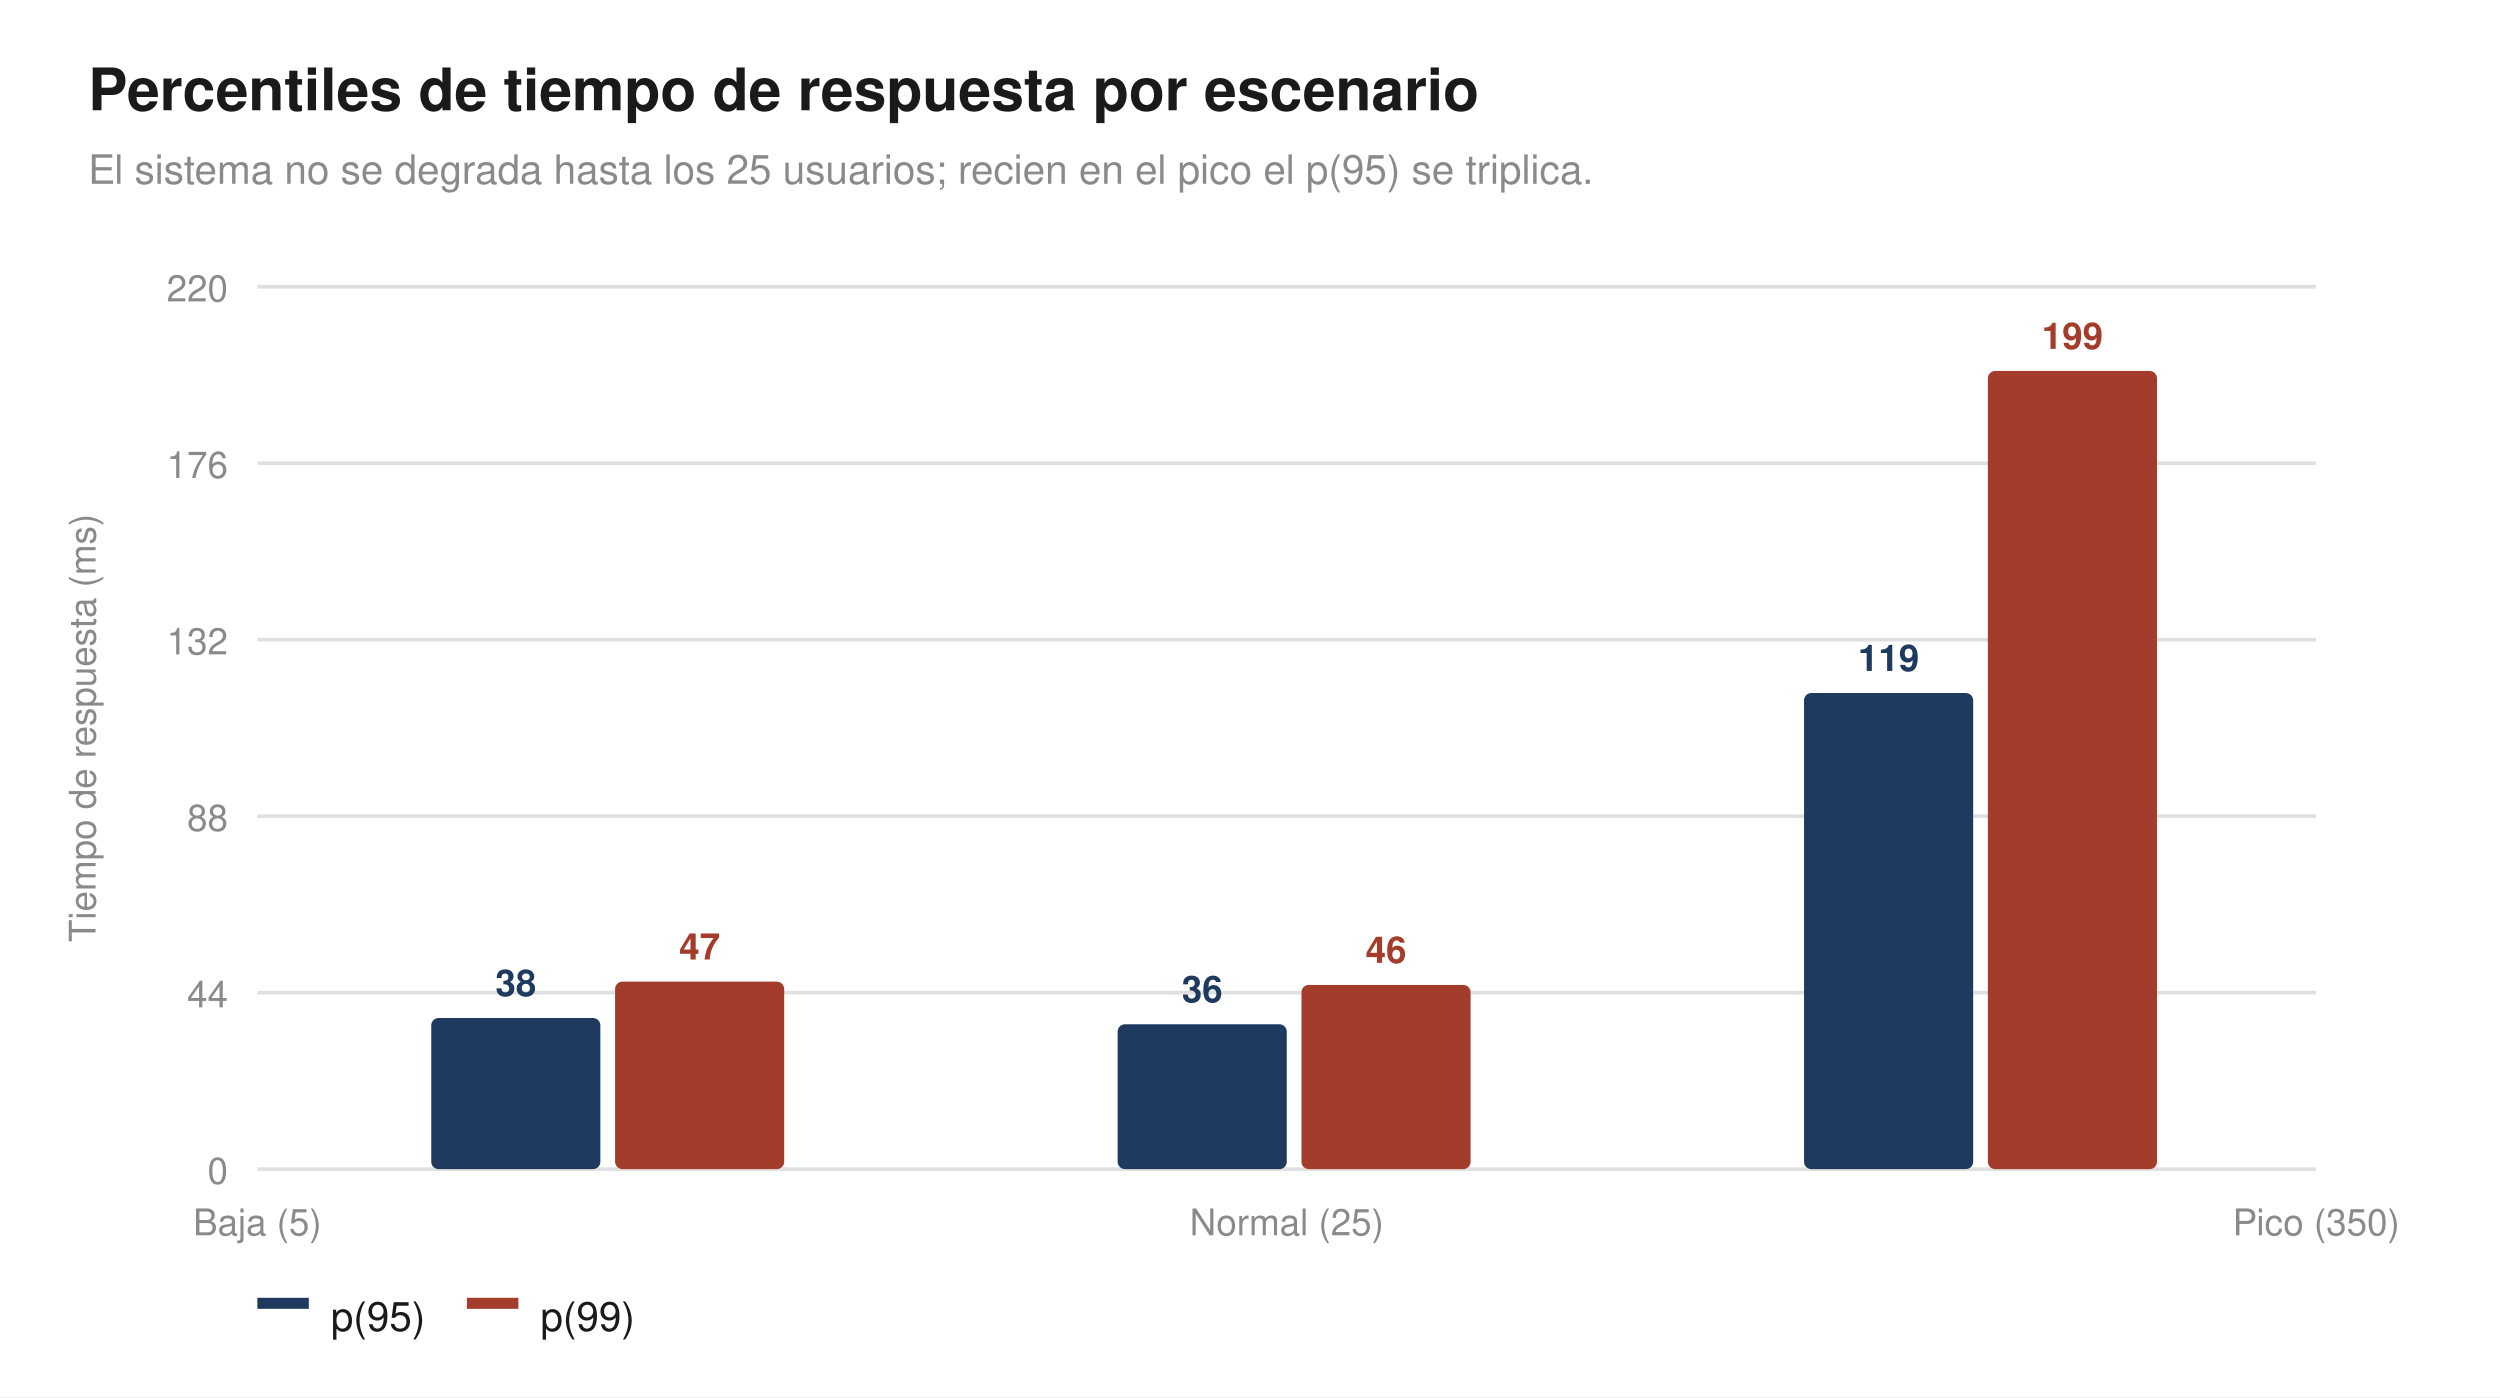
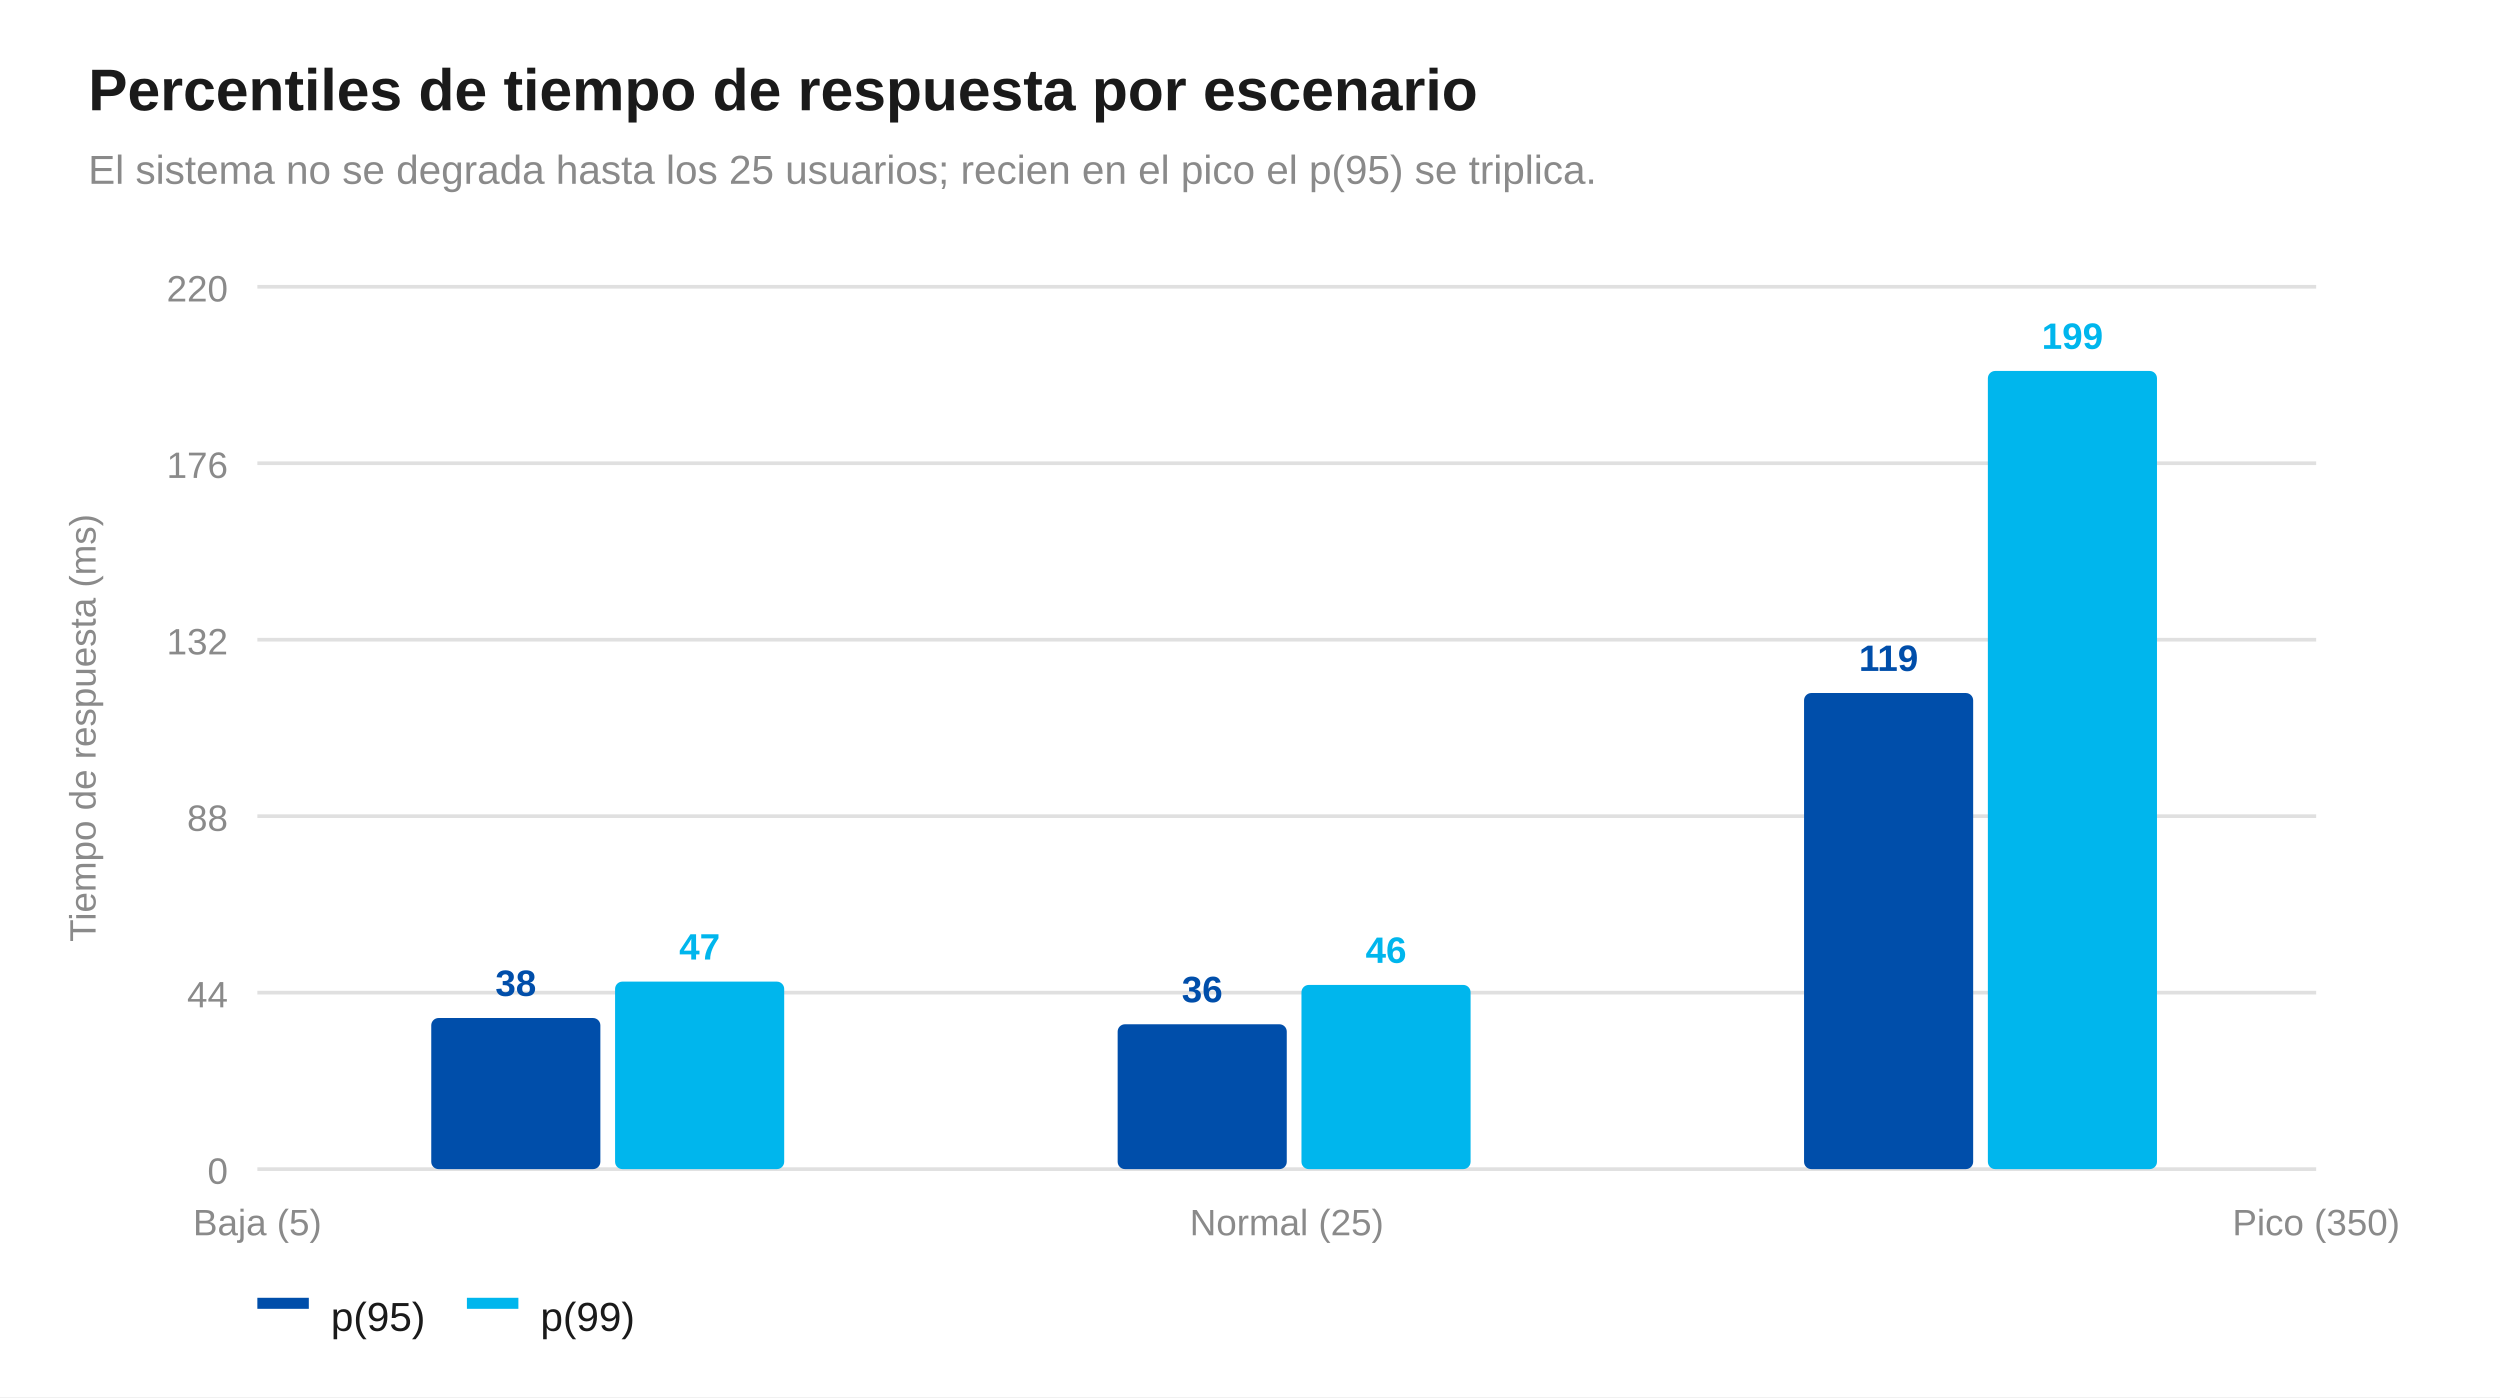
- <svg xmlns="http://www.w3.org/2000/svg" viewBox="0 0 680 380" width="680" height="380" font-family="Segoe UI, Helvetica, Arial, sans-serif">
+ <svg xmlns="http://www.w3.org/2000/svg" viewBox="0 0 680 380" width="680" height="380" font-family="Aptos, Montserrat, Arial, Helvetica, sans-serif">
  <rect width="680" height="380" fill="#ffffff" />
  <text x="24" y="30" font-size="16" font-weight="600" fill="#1a1a1a">Percentiles de tiempo de respuesta por escenario</text>
  <text x="24" y="50" font-size="11" fill="#8a8a8a">El sistema no se degrada hasta los 25 usuarios; recien en el pico el p(95) se triplica.</text>
  <line x1="70" y1="318.0" x2="630" y2="318.0" stroke="#e0e0e0" stroke-width="1" />
  <text x="62" y="322.0" font-size="10" fill="#8a8a8a" text-anchor="end">0</text>
  <line x1="70" y1="270.0" x2="630" y2="270.0" stroke="#e0e0e0" stroke-width="1" />
  <text x="62" y="274.0" font-size="10" fill="#8a8a8a" text-anchor="end">44</text>
  <line x1="70" y1="222.0" x2="630" y2="222.0" stroke="#e0e0e0" stroke-width="1" />
  <text x="62" y="226.0" font-size="10" fill="#8a8a8a" text-anchor="end">88</text>
  <line x1="70" y1="174.0" x2="630" y2="174.0" stroke="#e0e0e0" stroke-width="1" />
  <text x="62" y="178.0" font-size="10" fill="#8a8a8a" text-anchor="end">132</text>
  <line x1="70" y1="126.0" x2="630" y2="126.0" stroke="#e0e0e0" stroke-width="1" />
  <text x="62" y="130.0" font-size="10" fill="#8a8a8a" text-anchor="end">176</text>
  <line x1="70" y1="78.0" x2="630" y2="78.0" stroke="#e0e0e0" stroke-width="1" />
  <text x="62" y="82.0" font-size="10" fill="#8a8a8a" text-anchor="end">220</text>
  <text x="26" y="198" font-size="10" fill="#8a8a8a" text-anchor="middle" transform="rotate(-90 26 198)">Tiempo de respuesta (ms)</text>
  <text x="70.0" y="336" font-size="10" fill="#8a8a8a" text-anchor="middle">Baja (5)</text>
  <text x="350.0" y="336" font-size="10" fill="#8a8a8a" text-anchor="middle">Normal (25)</text>
  <text x="630.0" y="336" font-size="10" fill="#8a8a8a" text-anchor="middle">Pico (350)</text>
-   <rect x="117.3" y="276.9" width="46" height="41.1" fill="#1e3a5f" rx="2" />
-   <text x="140.3" y="270.9" font-size="10" font-weight="600" fill="#1e3a5f" text-anchor="middle">38</text>
-   <rect x="167.3" y="267.0" width="46" height="51.0" fill="#a33c2a" rx="2" />
-   <text x="190.3" y="261.0" font-size="10" font-weight="600" fill="#a33c2a" text-anchor="middle">47</text>
-   <rect x="304.0" y="278.6" width="46" height="39.4" fill="#1e3a5f" rx="2" />
-   <text x="327.0" y="272.6" font-size="10" font-weight="600" fill="#1e3a5f" text-anchor="middle">36</text>
-   <rect x="354.0" y="267.9" width="46" height="50.1" fill="#a33c2a" rx="2" />
-   <text x="377.0" y="261.9" font-size="10" font-weight="600" fill="#a33c2a" text-anchor="middle">46</text>
-   <rect x="490.7" y="188.5" width="46" height="129.5" fill="#1e3a5f" rx="2" />
-   <text x="513.7" y="182.5" font-size="10" font-weight="600" fill="#1e3a5f" text-anchor="middle">119</text>
-   <rect x="540.7" y="100.9" width="46" height="217.1" fill="#a33c2a" rx="2" />
-   <text x="563.7" y="94.9" font-size="10" font-weight="600" fill="#a33c2a" text-anchor="middle">199</text>
-   <rect x="70" y="353" width="14" height="3" fill="#1e3a5f" />
+   <rect x="117.3" y="276.9" width="46" height="41.1" fill="#004EAA" rx="2" />
+   <text x="140.3" y="270.9" font-size="10" font-weight="600" fill="#004EAA" text-anchor="middle">38</text>
+   <rect x="167.3" y="267.0" width="46" height="51.0" fill="#00B6ED" rx="2" />
+   <text x="190.3" y="261.0" font-size="10" font-weight="600" fill="#00B6ED" text-anchor="middle">47</text>
+   <rect x="304.0" y="278.6" width="46" height="39.4" fill="#004EAA" rx="2" />
+   <text x="327.0" y="272.6" font-size="10" font-weight="600" fill="#004EAA" text-anchor="middle">36</text>
+   <rect x="354.0" y="267.9" width="46" height="50.1" fill="#00B6ED" rx="2" />
+   <text x="377.0" y="261.9" font-size="10" font-weight="600" fill="#00B6ED" text-anchor="middle">46</text>
+   <rect x="490.7" y="188.5" width="46" height="129.5" fill="#004EAA" rx="2" />
+   <text x="513.7" y="182.5" font-size="10" font-weight="600" fill="#004EAA" text-anchor="middle">119</text>
+   <rect x="540.7" y="100.9" width="46" height="217.1" fill="#00B6ED" rx="2" />
+   <text x="563.7" y="94.9" font-size="10" font-weight="600" fill="#00B6ED" text-anchor="middle">199</text>
+   <rect x="70" y="353" width="14" height="3" fill="#004EAA" />
  <text x="90" y="362" font-size="11" fill="#1a1a1a">p(95)</text>
-   <rect x="127.0" y="353" width="14" height="3" fill="#a33c2a" />
+   <rect x="127.0" y="353" width="14" height="3" fill="#00B6ED" />
  <text x="147.0" y="362" font-size="11" fill="#1a1a1a">p(99)</text>
</svg>
